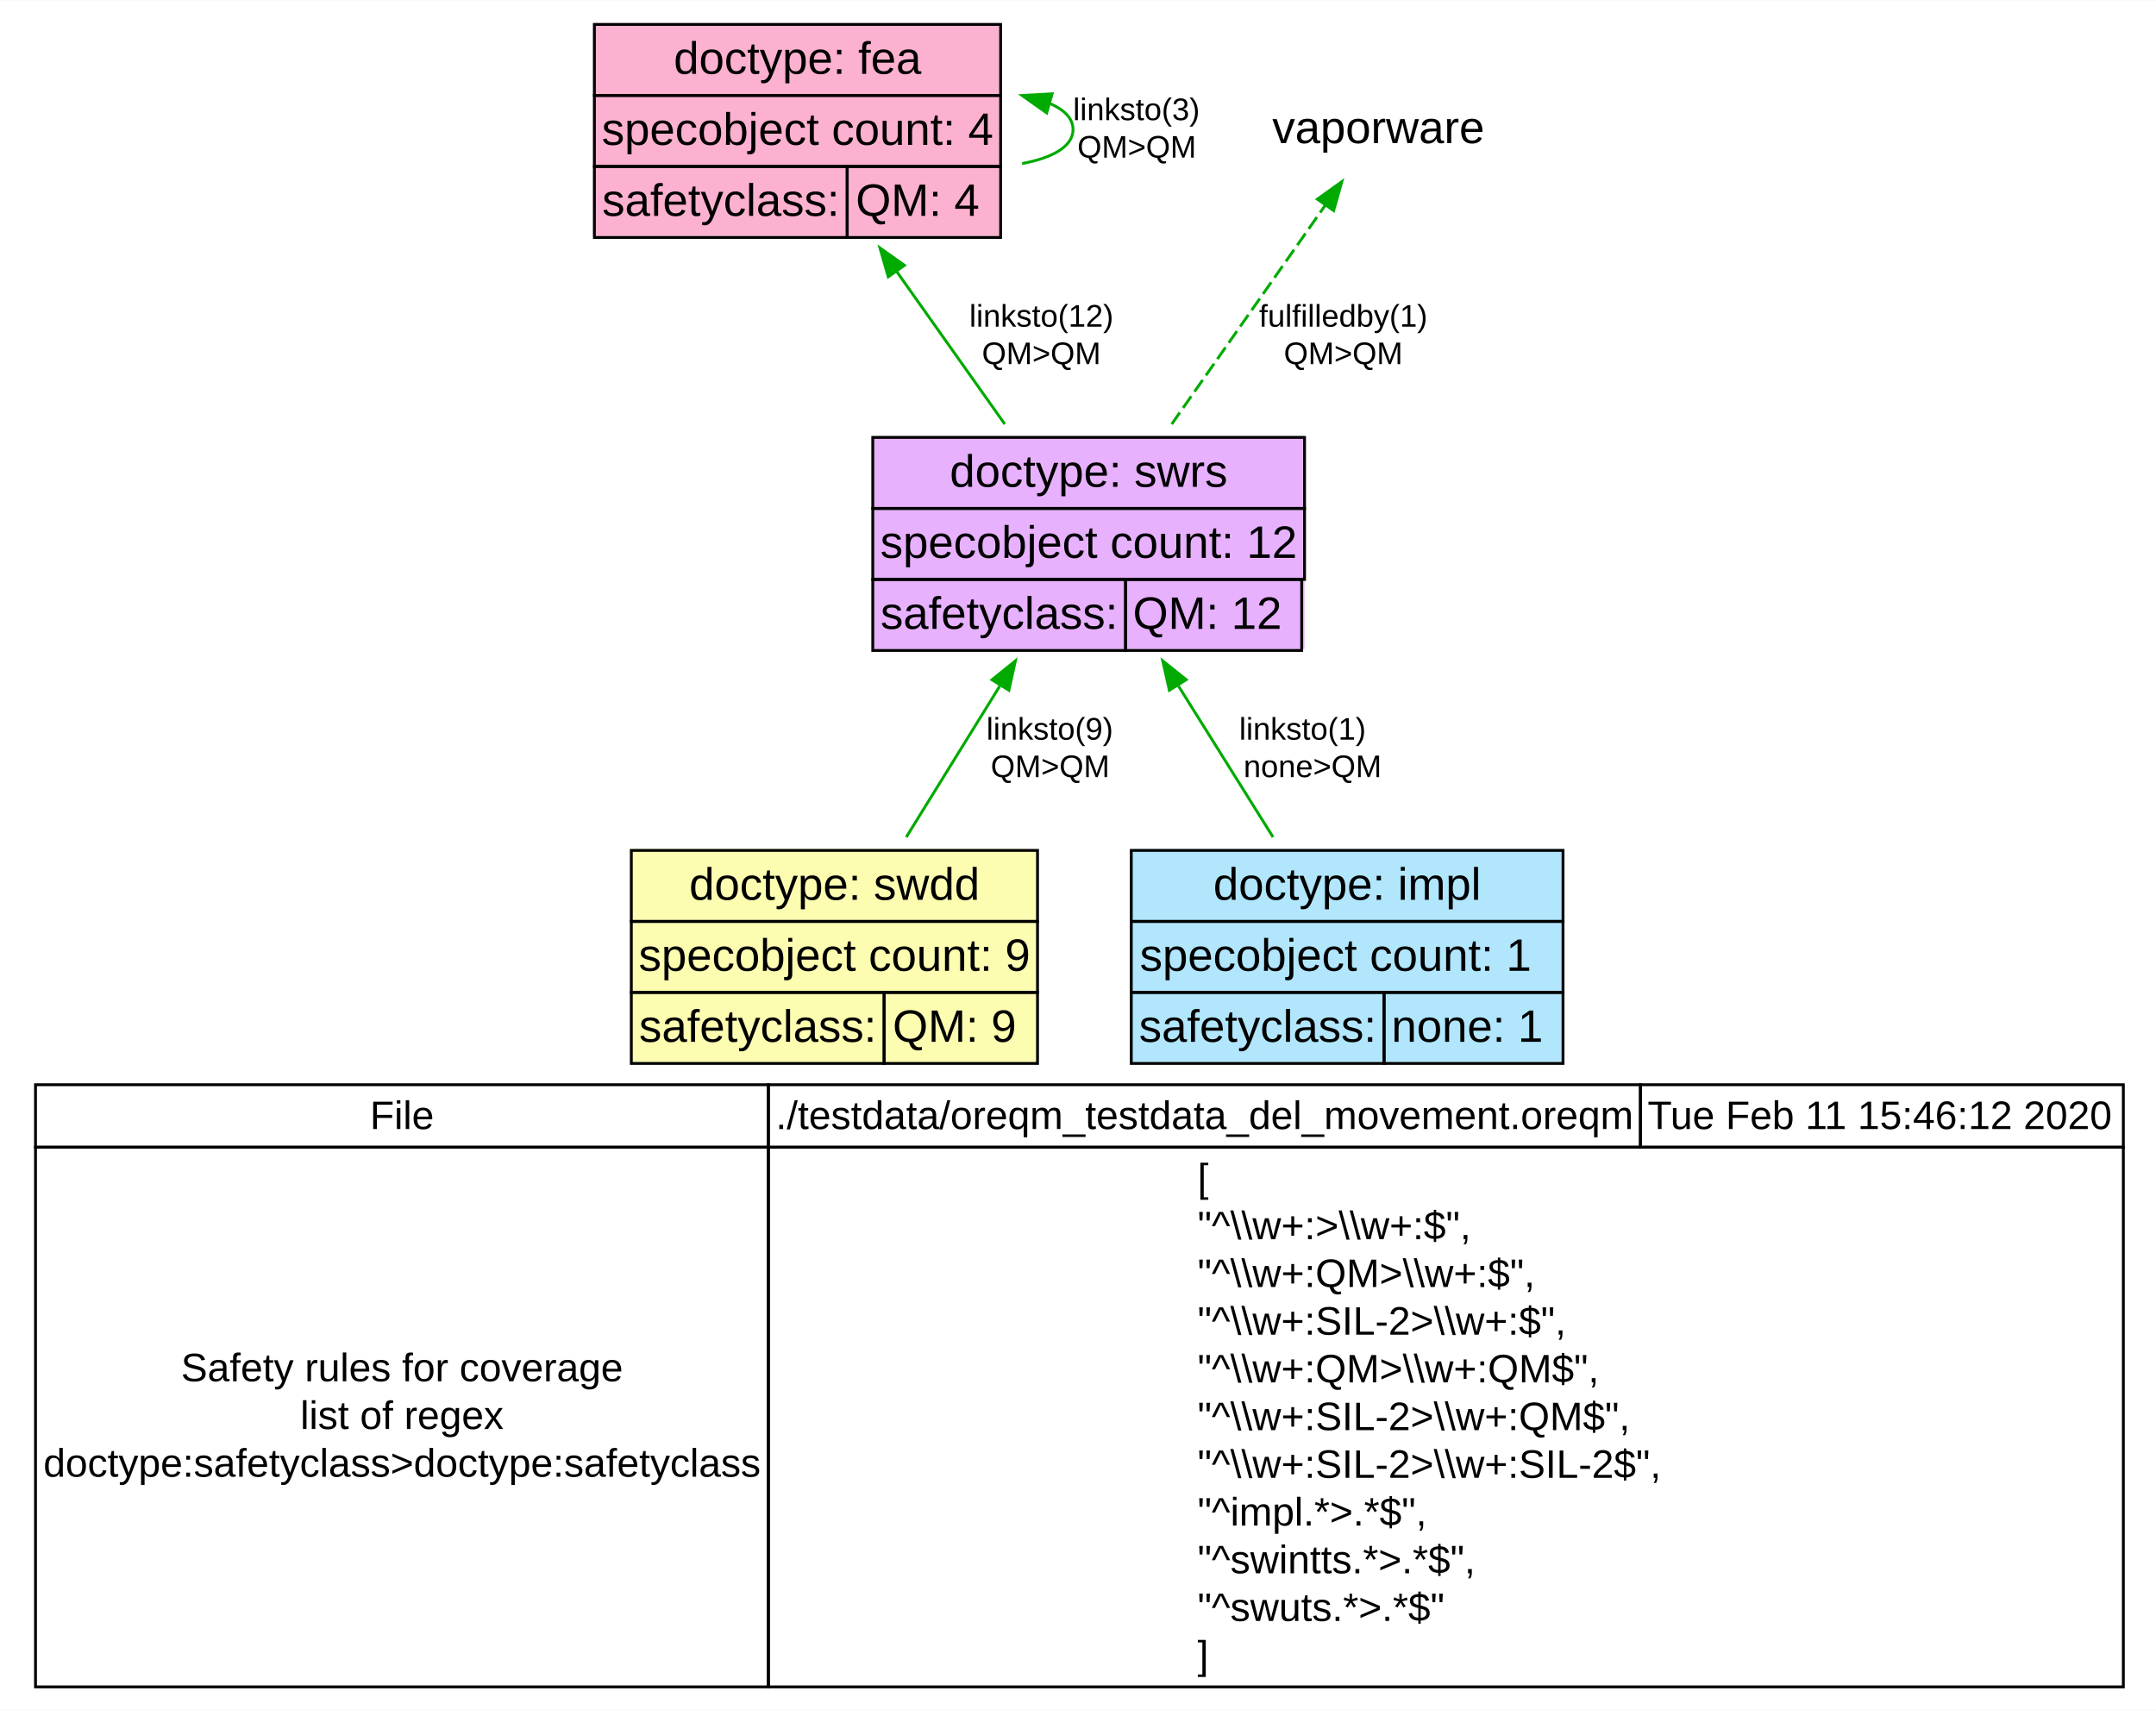
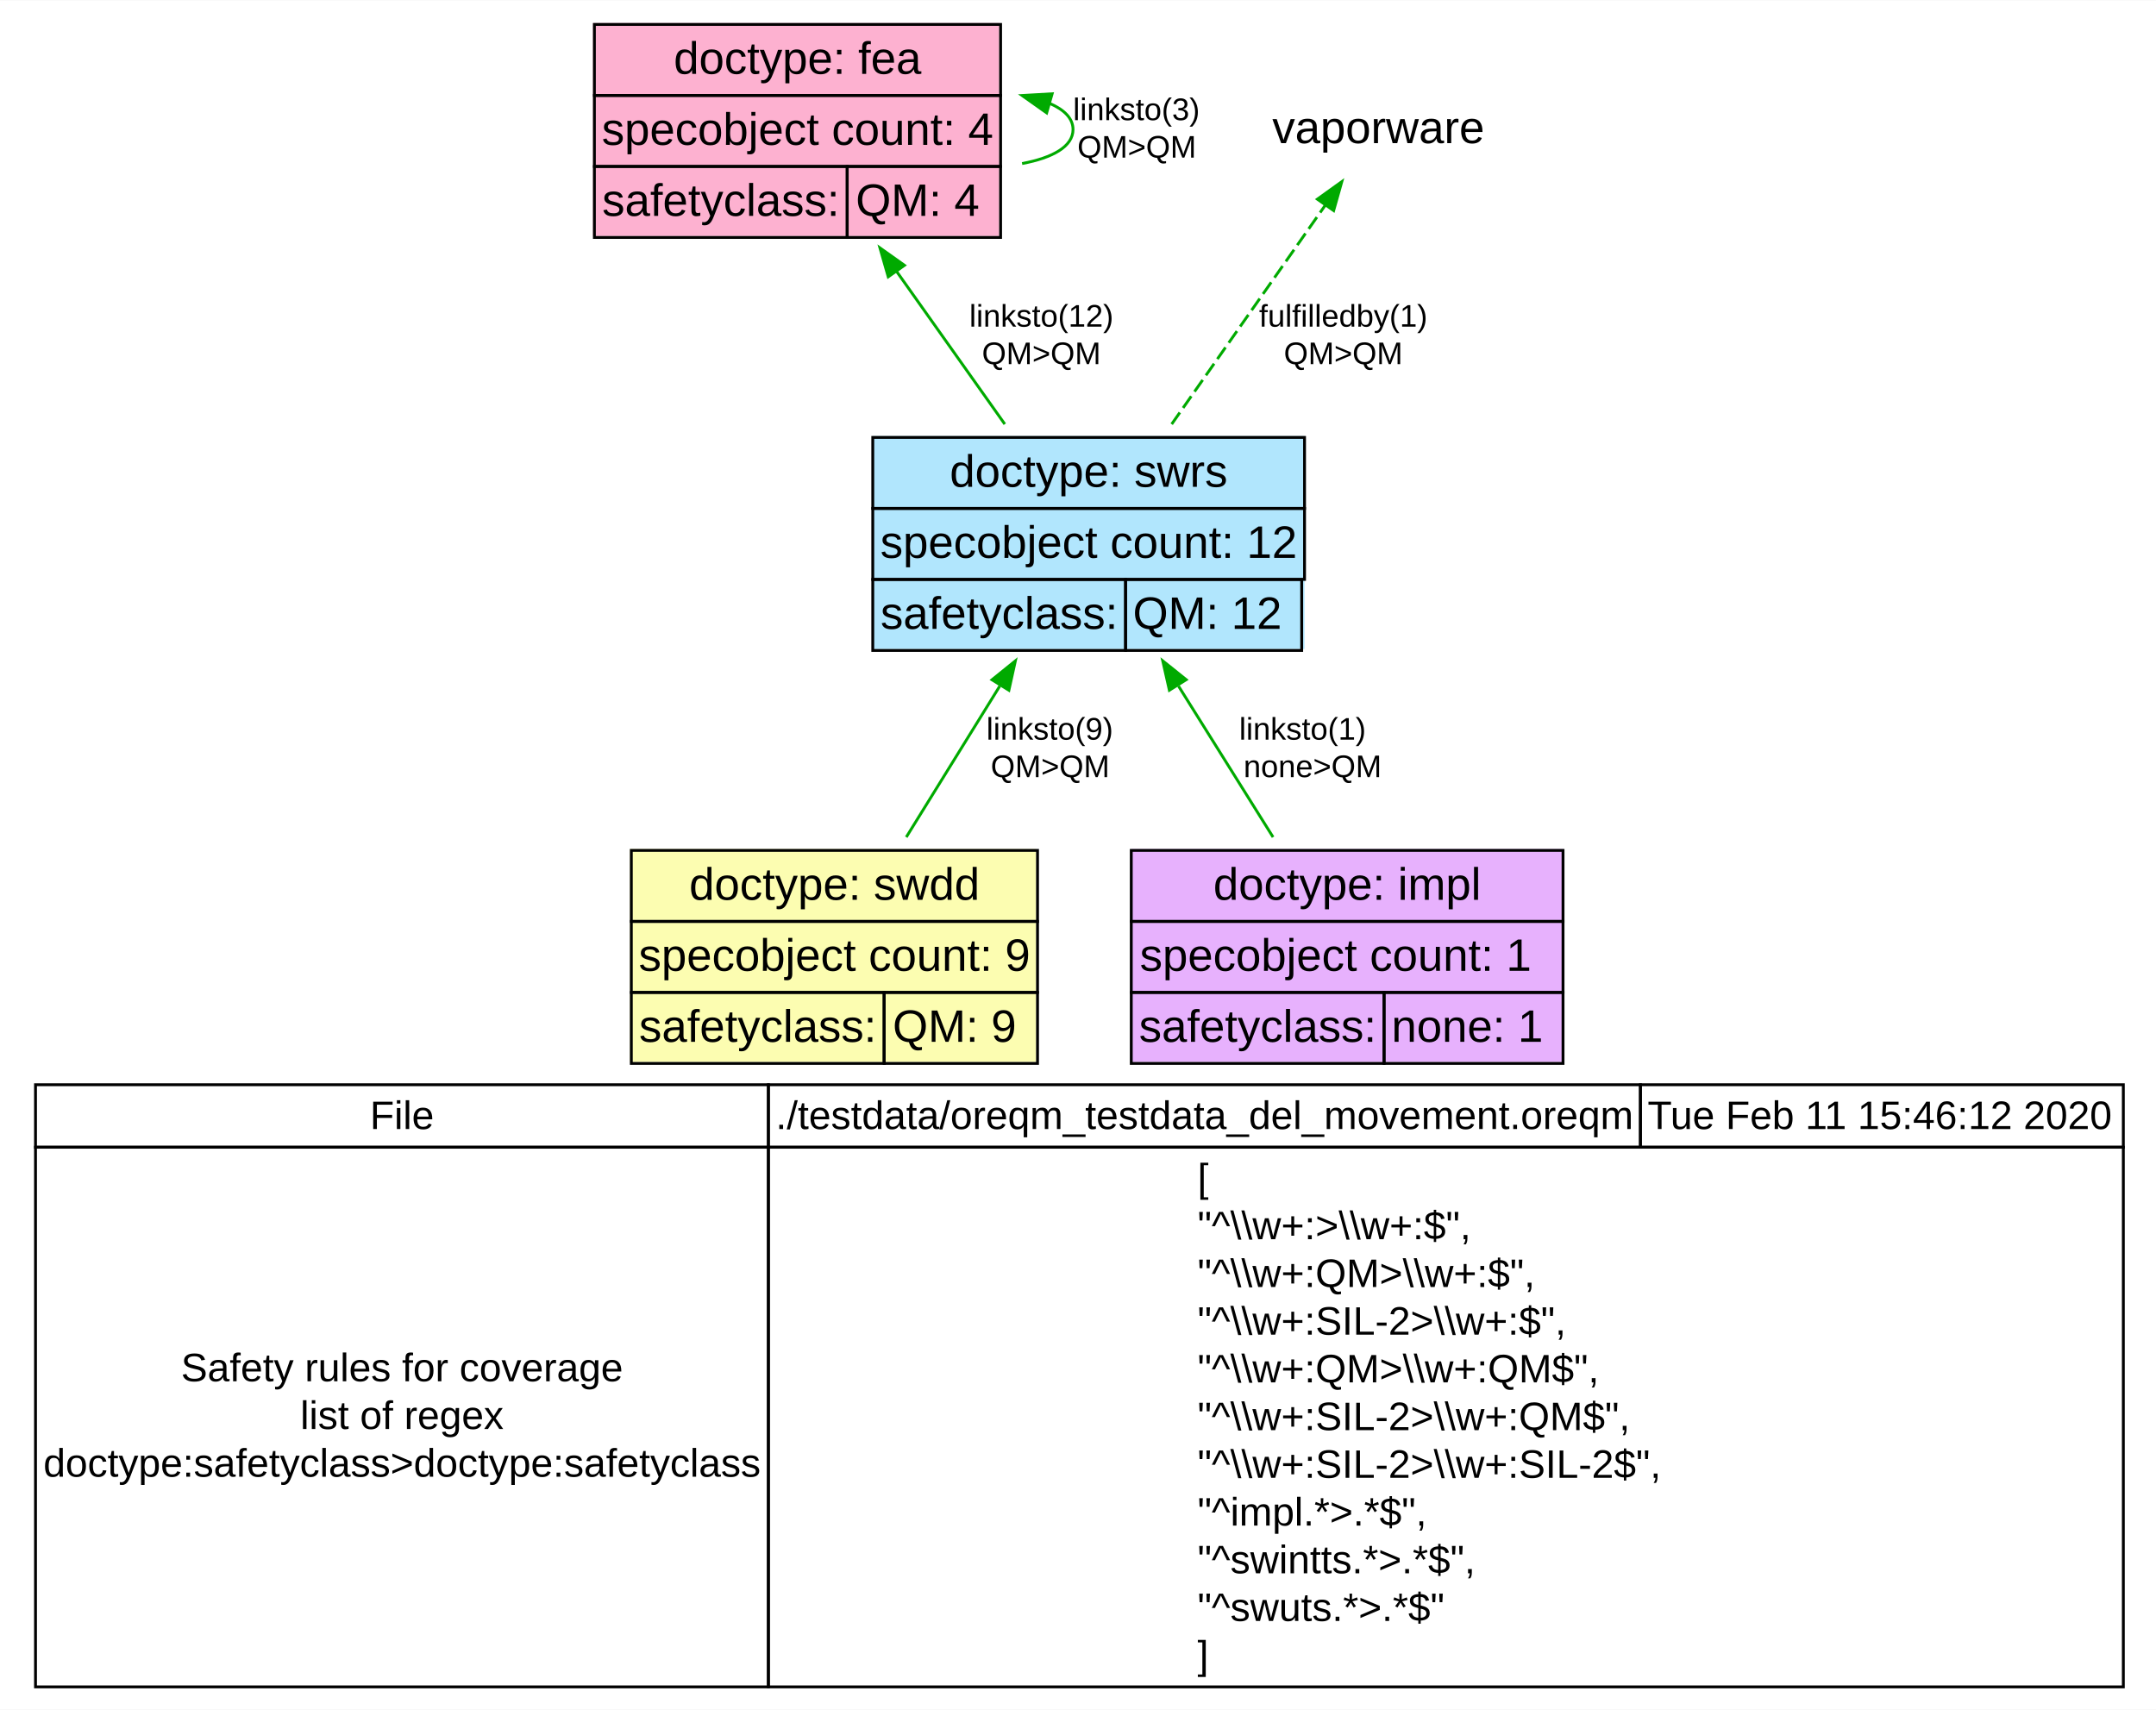
<svg xmlns="http://www.w3.org/2000/svg" width="759pt" height="602pt" viewBox="0.00 0.00 759.00 601.80">
  <g id="graph0" class="graph" transform="scale(1 1) rotate(0) translate(4 597.8)">
    <polygon fill="#ffffff" stroke="transparent" points="-4,4 -4,-597.8 755,-597.8 755,4 -4,4" />
    <polygon fill="none" stroke="#000000" points="8.5,-194 8.5,-216 266.5,-216 266.5,-194 8.5,-194" />
    <text text-anchor="start" x="126.226" y="-200.4" font-family="Arial" font-size="14.00" fill="#000000">File</text>
    <polygon fill="none" stroke="#000000" points="266.5,-194 266.5,-216 573.5,-216 573.5,-194 266.5,-194" />
    <text text-anchor="start" x="269.067" y="-200.4" font-family="Arial" font-size="14.00" fill="#000000">./testdata/oreqm_testdata_del_movement.oreqm</text>
    <polygon fill="none" stroke="#000000" points="573.5,-194 573.5,-216 743.5,-216 743.5,-194 573.5,-194" />
    <text text-anchor="start" x="576.015" y="-200.4" font-family="Arial" font-size="14.00" fill="#000000">Tue Feb 11 15:46:12 2020</text>
    <polygon fill="none" stroke="#000000" points="8.5,-4 8.5,-194 266.5,-194 266.5,-4 8.5,-4" />
    <text text-anchor="start" x="59.703" y="-111.6" font-family="Arial" font-size="14.00" fill="#000000">Safety rules for coverage</text>
    <text text-anchor="start" x="101.717" y="-94.8" font-family="Arial" font-size="14.00" fill="#000000">list of regex</text>
    <text text-anchor="start" x="11.265" y="-78" font-family="Arial" font-size="14.00" fill="#000000">doctype:safetyclass&gt;doctype:safetyclass</text>
    <polygon fill="none" stroke="#000000" points="266.5,-4 266.5,-194 743.5,-194 743.5,-4 266.5,-4" />
    <text text-anchor="start" x="417.583" y="-178.4" font-family="Arial" font-size="14.00" fill="#000000">[</text>
    <text text-anchor="start" x="417.583" y="-161.6" font-family="Arial" font-size="14.00" fill="#000000">   "^\\w+:&gt;\\w+:$",</text>
    <text text-anchor="start" x="417.583" y="-144.8" font-family="Arial" font-size="14.00" fill="#000000">   "^\\w+:QM&gt;\\w+:$",</text>
    <text text-anchor="start" x="417.583" y="-128" font-family="Arial" font-size="14.00" fill="#000000">   "^\\w+:SIL-2&gt;\\w+:$",</text>
    <text text-anchor="start" x="417.583" y="-111.2" font-family="Arial" font-size="14.00" fill="#000000">   "^\\w+:QM&gt;\\w+:QM$",</text>
    <text text-anchor="start" x="417.583" y="-94.4" font-family="Arial" font-size="14.00" fill="#000000">   "^\\w+:SIL-2&gt;\\w+:QM$",</text>
    <text text-anchor="start" x="417.583" y="-77.6" font-family="Arial" font-size="14.00" fill="#000000">   "^\\w+:SIL-2&gt;\\w+:SIL-2$",</text>
    <text text-anchor="start" x="417.583" y="-60.8" font-family="Arial" font-size="14.00" fill="#000000">   "^impl.*&gt;.*$",</text>
    <text text-anchor="start" x="417.583" y="-44" font-family="Arial" font-size="14.00" fill="#000000">   "^swintts.*&gt;.*$",</text>
    <text text-anchor="start" x="417.583" y="-27.2" font-family="Arial" font-size="14.00" fill="#000000">   "^swuts.*&gt;.*$"</text>
    <text text-anchor="start" x="417.583" y="-10.4" font-family="Arial" font-size="14.00" fill="#000000"> ]</text>
    <g id="node1" class="node">
      <polygon fill="#fdb1d0" stroke="transparent" points="204.75,-514.8 204.75,-589.8 347.75,-589.8 347.75,-514.8 204.75,-514.8" />
      <polygon fill="none" stroke="#000000" points="205.25,-564.3 205.25,-589.3 348.25,-589.3 348.25,-564.3 205.25,-564.3" />
      <text text-anchor="start" x="233.174" y="-571.9" font-family="Arial" font-size="16.00" fill="#000000">doctype: fea</text>
      <polygon fill="none" stroke="#000000" points="205.25,-539.3 205.25,-564.3 348.25,-564.3 348.25,-539.3 205.25,-539.3" />
      <text text-anchor="start" x="207.834" y="-546.9" font-family="Arial" font-size="16.00" fill="#000000">specobject count: 4</text>
      <polygon fill="none" stroke="#000000" points="205.25,-514.3 205.25,-539.3 294.25,-539.3 294.25,-514.3 205.25,-514.3" />
      <text text-anchor="start" x="207.964" y="-521.9" font-family="Arial" font-size="16.00" fill="#000000">safetyclass:</text>
      <polygon fill="none" stroke="#000000" points="294.25,-514.3 294.25,-539.3 348.25,-539.3 348.25,-514.3 294.25,-514.3" />
      <text text-anchor="start" x="297.247" y="-521.9" font-family="Arial" font-size="16.00" fill="#000000">QM: 4 </text>
    </g>
    <g id="edge1" class="edge">
      <path fill="none" stroke="#00aa00" d="M355.821,-540.323C366.584,-542.331 373.75,-546.323 373.75,-552.3 373.75,-556.222 370.664,-559.29 365.5,-561.503" />
      <polygon fill="#00aa00" stroke="#00aa00" points="364.47,-558.157 355.821,-564.277 366.399,-564.886 364.47,-558.157" />
      <text text-anchor="start" x="373.75" y="-555.6" font-family="Arial" font-size="11.00" fill="#000000">linksto(3)</text>
      <text text-anchor="middle" x="396.209" y="-542.4" font-family="Arial" font-size="11.00" fill="#000000">QM&gt;QM </text>
    </g>
    <g id="node2" class="node">
-       <polygon fill="#e7b1fd" stroke="transparent" points="303.25,-369.4 303.25,-444.4 455.25,-444.4 455.25,-369.4 303.25,-369.4" />
+       <polygon fill="#b1e6fd" stroke="transparent" points="303.25,-369.4 303.25,-444.4 455.25,-444.4 455.25,-369.4 303.25,-369.4" />
      <polygon fill="none" stroke="#000000" points="303.25,-418.9 303.25,-443.9 455.25,-443.9 455.25,-418.9 303.25,-418.9" />
      <text text-anchor="start" x="330.353" y="-426.5" font-family="Arial" font-size="16.00" fill="#000000">doctype: swrs</text>
      <polygon fill="none" stroke="#000000" points="303.25,-393.9 303.25,-418.9 455.25,-418.9 455.25,-393.9 303.25,-393.9" />
      <text text-anchor="start" x="305.887" y="-401.5" font-family="Arial" font-size="16.00" fill="#000000">specobject count: 12</text>
      <polygon fill="none" stroke="#000000" points="303.25,-368.9 303.25,-393.9 392.25,-393.9 392.25,-368.9 303.25,-368.9" />
      <text text-anchor="start" x="305.964" y="-376.5" font-family="Arial" font-size="16.00" fill="#000000">safetyclass:</text>
      <polygon fill="none" stroke="#000000" points="392.25,-368.9 392.25,-393.9 454.25,-393.9 454.25,-368.9 392.25,-368.9" />
      <text text-anchor="start" x="394.8" y="-376.5" font-family="Arial" font-size="16.00" fill="#000000">QM: 12 </text>
    </g>
    <g id="edge2" class="edge">
      <path fill="none" stroke="#00aa00" d="M349.734,-448.566C337.882,-465.297 324.118,-484.727 311.728,-502.218" />
      <polygon fill="#00aa00" stroke="#00aa00" points="308.695,-500.445 305.77,-510.628 314.406,-504.491 308.695,-500.445" />
      <text text-anchor="start" x="337.25" y="-482.9" font-family="Arial" font-size="11.00" fill="#000000">linksto(12)</text>
      <text text-anchor="middle" x="362.611" y="-469.7" font-family="Arial" font-size="11.00" fill="#000000">QM&gt;QM </text>
    </g>
    <g id="node5" class="node">
      <text text-anchor="middle" x="481.25" y="-547.5" font-family="Arial" font-size="16.00" fill="#000000">vaporware</text>
    </g>
    <g id="edge3" class="edge">
      <path fill="none" stroke="#00aa00" stroke-dasharray="5,2" d="M408.479,-448.566C425.864,-473.348 447.403,-504.052 462.521,-525.603" />
      <polygon fill="#00aa00" stroke="#00aa00" points="459.769,-527.773 468.377,-533.949 465.499,-523.753 459.769,-527.773" />
      <text text-anchor="middle" x="468.888" y="-482.9" font-family="Arial" font-size="11.00" fill="#000000">fulfilledby(1)</text>
      <text text-anchor="middle" x="468.888" y="-469.7" font-family="Arial" font-size="11.00" fill="#000000">QM&gt;QM </text>
    </g>
    <g id="node3" class="node">
      <polygon fill="#fcfdb1" stroke="transparent" points="217.75,-224 217.75,-299 360.75,-299 360.75,-224 217.75,-224" />
      <polygon fill="none" stroke="#000000" points="218.25,-273.5 218.25,-298.5 361.25,-298.5 361.25,-273.5 218.25,-273.5" />
      <text text-anchor="start" x="238.622" y="-281.1" font-family="Arial" font-size="16.00" fill="#000000">doctype: swdd</text>
      <polygon fill="none" stroke="#000000" points="218.25,-248.5 218.25,-273.5 361.25,-273.5 361.25,-248.5 218.25,-248.5" />
      <text text-anchor="start" x="220.834" y="-256.1" font-family="Arial" font-size="16.00" fill="#000000">specobject count: 9</text>
      <polygon fill="none" stroke="#000000" points="218.25,-223.5 218.25,-248.5 307.25,-248.5 307.25,-223.5 218.25,-223.5" />
      <text text-anchor="start" x="220.964" y="-231.1" font-family="Arial" font-size="16.00" fill="#000000">safetyclass:</text>
      <polygon fill="none" stroke="#000000" points="307.25,-223.5 307.25,-248.5 361.25,-248.5 361.25,-223.5 307.25,-223.5" />
      <text text-anchor="start" x="310.247" y="-231.1" font-family="Arial" font-size="16.00" fill="#000000">QM: 9 </text>
    </g>
    <g id="edge4" class="edge">
      <path fill="none" stroke="#00aa00" d="M315.04,-303.166C325.302,-319.745 337.205,-338.974 347.954,-356.34" />
      <polygon fill="#00aa00" stroke="#00aa00" points="345.217,-358.567 353.456,-365.228 351.169,-354.883 345.217,-358.567" />
      <text text-anchor="start" x="343.25" y="-337.5" font-family="Arial" font-size="11.00" fill="#000000">linksto(9)</text>
      <text text-anchor="middle" x="365.709" y="-324.3" font-family="Arial" font-size="11.00" fill="#000000">QM&gt;QM </text>
    </g>
    <g id="node4" class="node">
-       <polygon fill="#b1e6fd" stroke="transparent" points="394.25,-224 394.25,-299 546.25,-299 546.25,-224 394.25,-224" />
+       <polygon fill="#e7b1fd" stroke="transparent" points="394.25,-224 394.25,-299 546.25,-299 546.25,-224 394.25,-224" />
      <polygon fill="none" stroke="#000000" points="394.25,-273.5 394.25,-298.5 546.25,-298.5 546.25,-273.5 394.25,-273.5" />
      <text text-anchor="start" x="423.131" y="-281.1" font-family="Arial" font-size="16.00" fill="#000000">doctype: impl</text>
      <polygon fill="none" stroke="#000000" points="394.25,-248.5 394.25,-273.5 546.25,-273.5 546.25,-248.5 394.25,-248.5" />
      <text text-anchor="start" x="397.25" y="-256.1" font-family="Arial" font-size="16.00" fill="#000000">specobject count: 1</text>
      <polygon fill="none" stroke="#000000" points="394.25,-223.5 394.25,-248.5 483.25,-248.5 483.25,-223.5 394.25,-223.5" />
      <text text-anchor="start" x="396.964" y="-231.1" font-family="Arial" font-size="16.00" fill="#000000">safetyclass:</text>
      <polygon fill="none" stroke="#000000" points="483.25,-223.5 483.25,-248.5 546.25,-248.5 546.25,-223.5 483.25,-223.5" />
      <text text-anchor="start" x="485.844" y="-231.1" font-family="Arial" font-size="16.00" fill="#000000">none: 1 </text>
    </g>
    <g id="edge5" class="edge">
      <path fill="none" stroke="#00aa00" d="M444.173,-303.166C433.797,-319.745 421.762,-338.974 410.893,-356.34" />
      <polygon fill="#00aa00" stroke="#00aa00" points="407.669,-354.894 405.331,-365.228 413.603,-358.608 407.669,-354.894" />
      <text text-anchor="start" x="432.25" y="-337.5" font-family="Arial" font-size="11.00" fill="#000000">linksto(1)</text>
      <text text-anchor="middle" x="458.079" y="-324.3" font-family="Arial" font-size="11.00" fill="#000000">none&gt;QM </text>
    </g>
  </g>
</svg>
